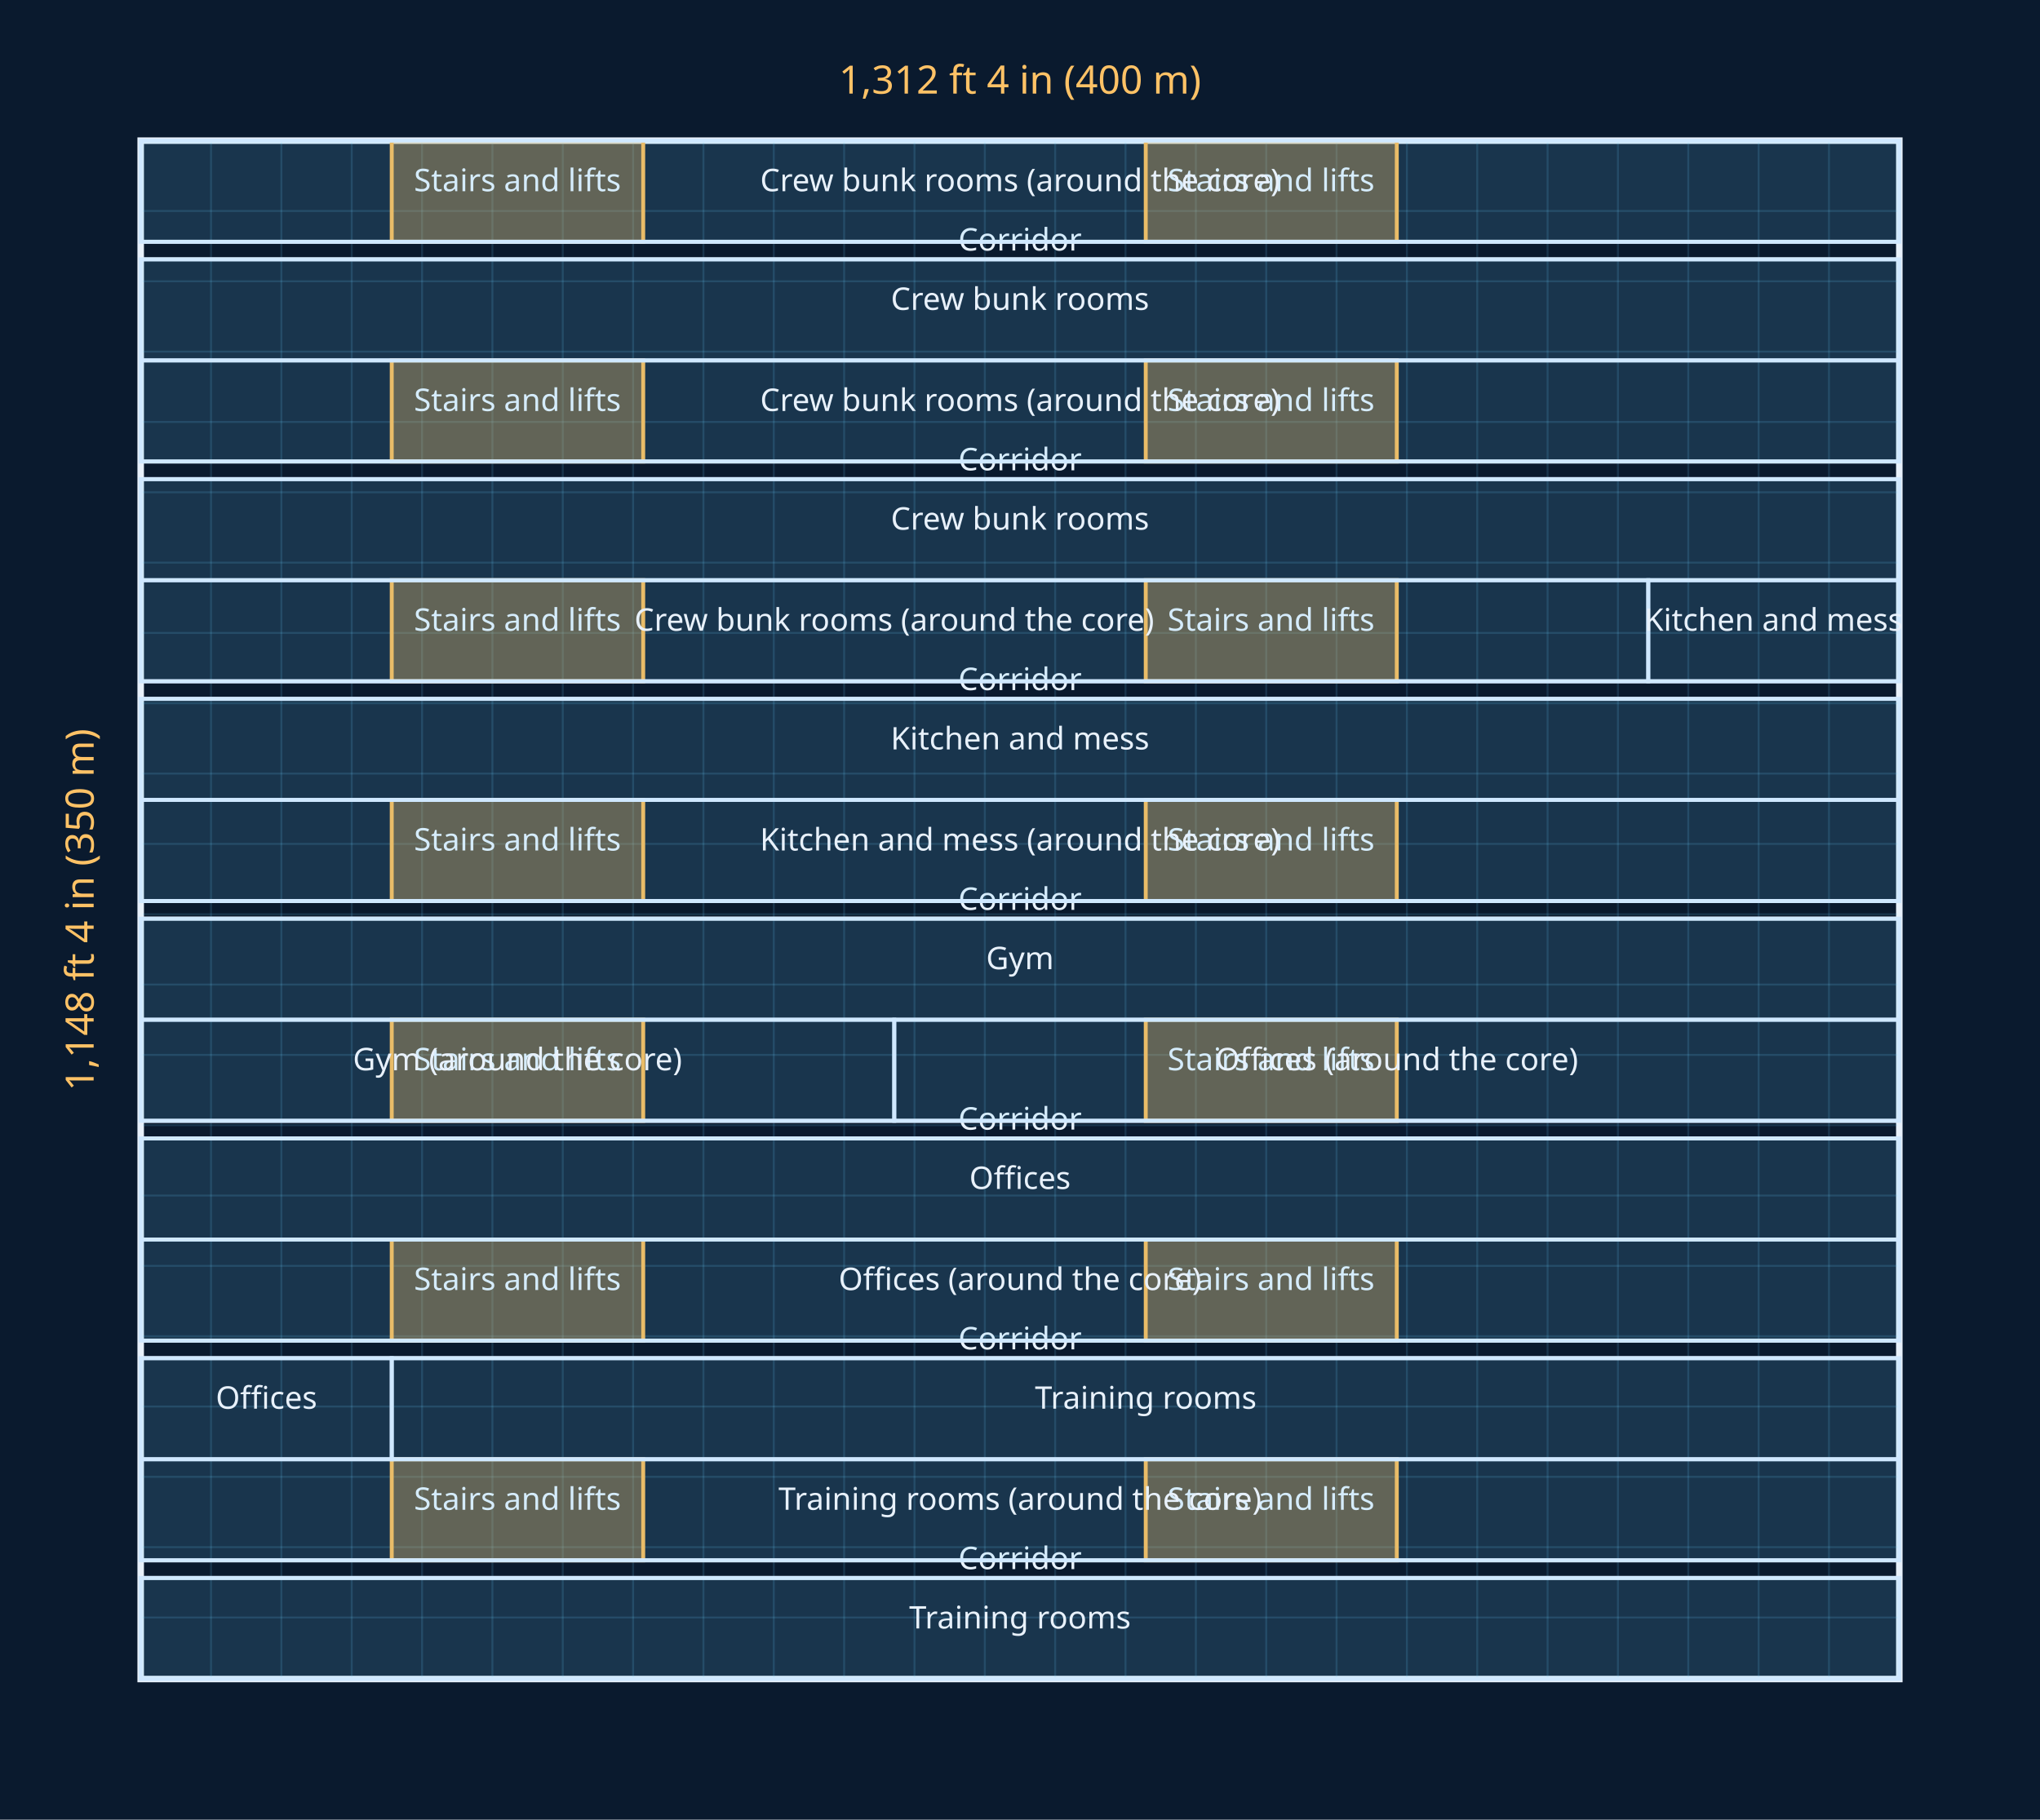
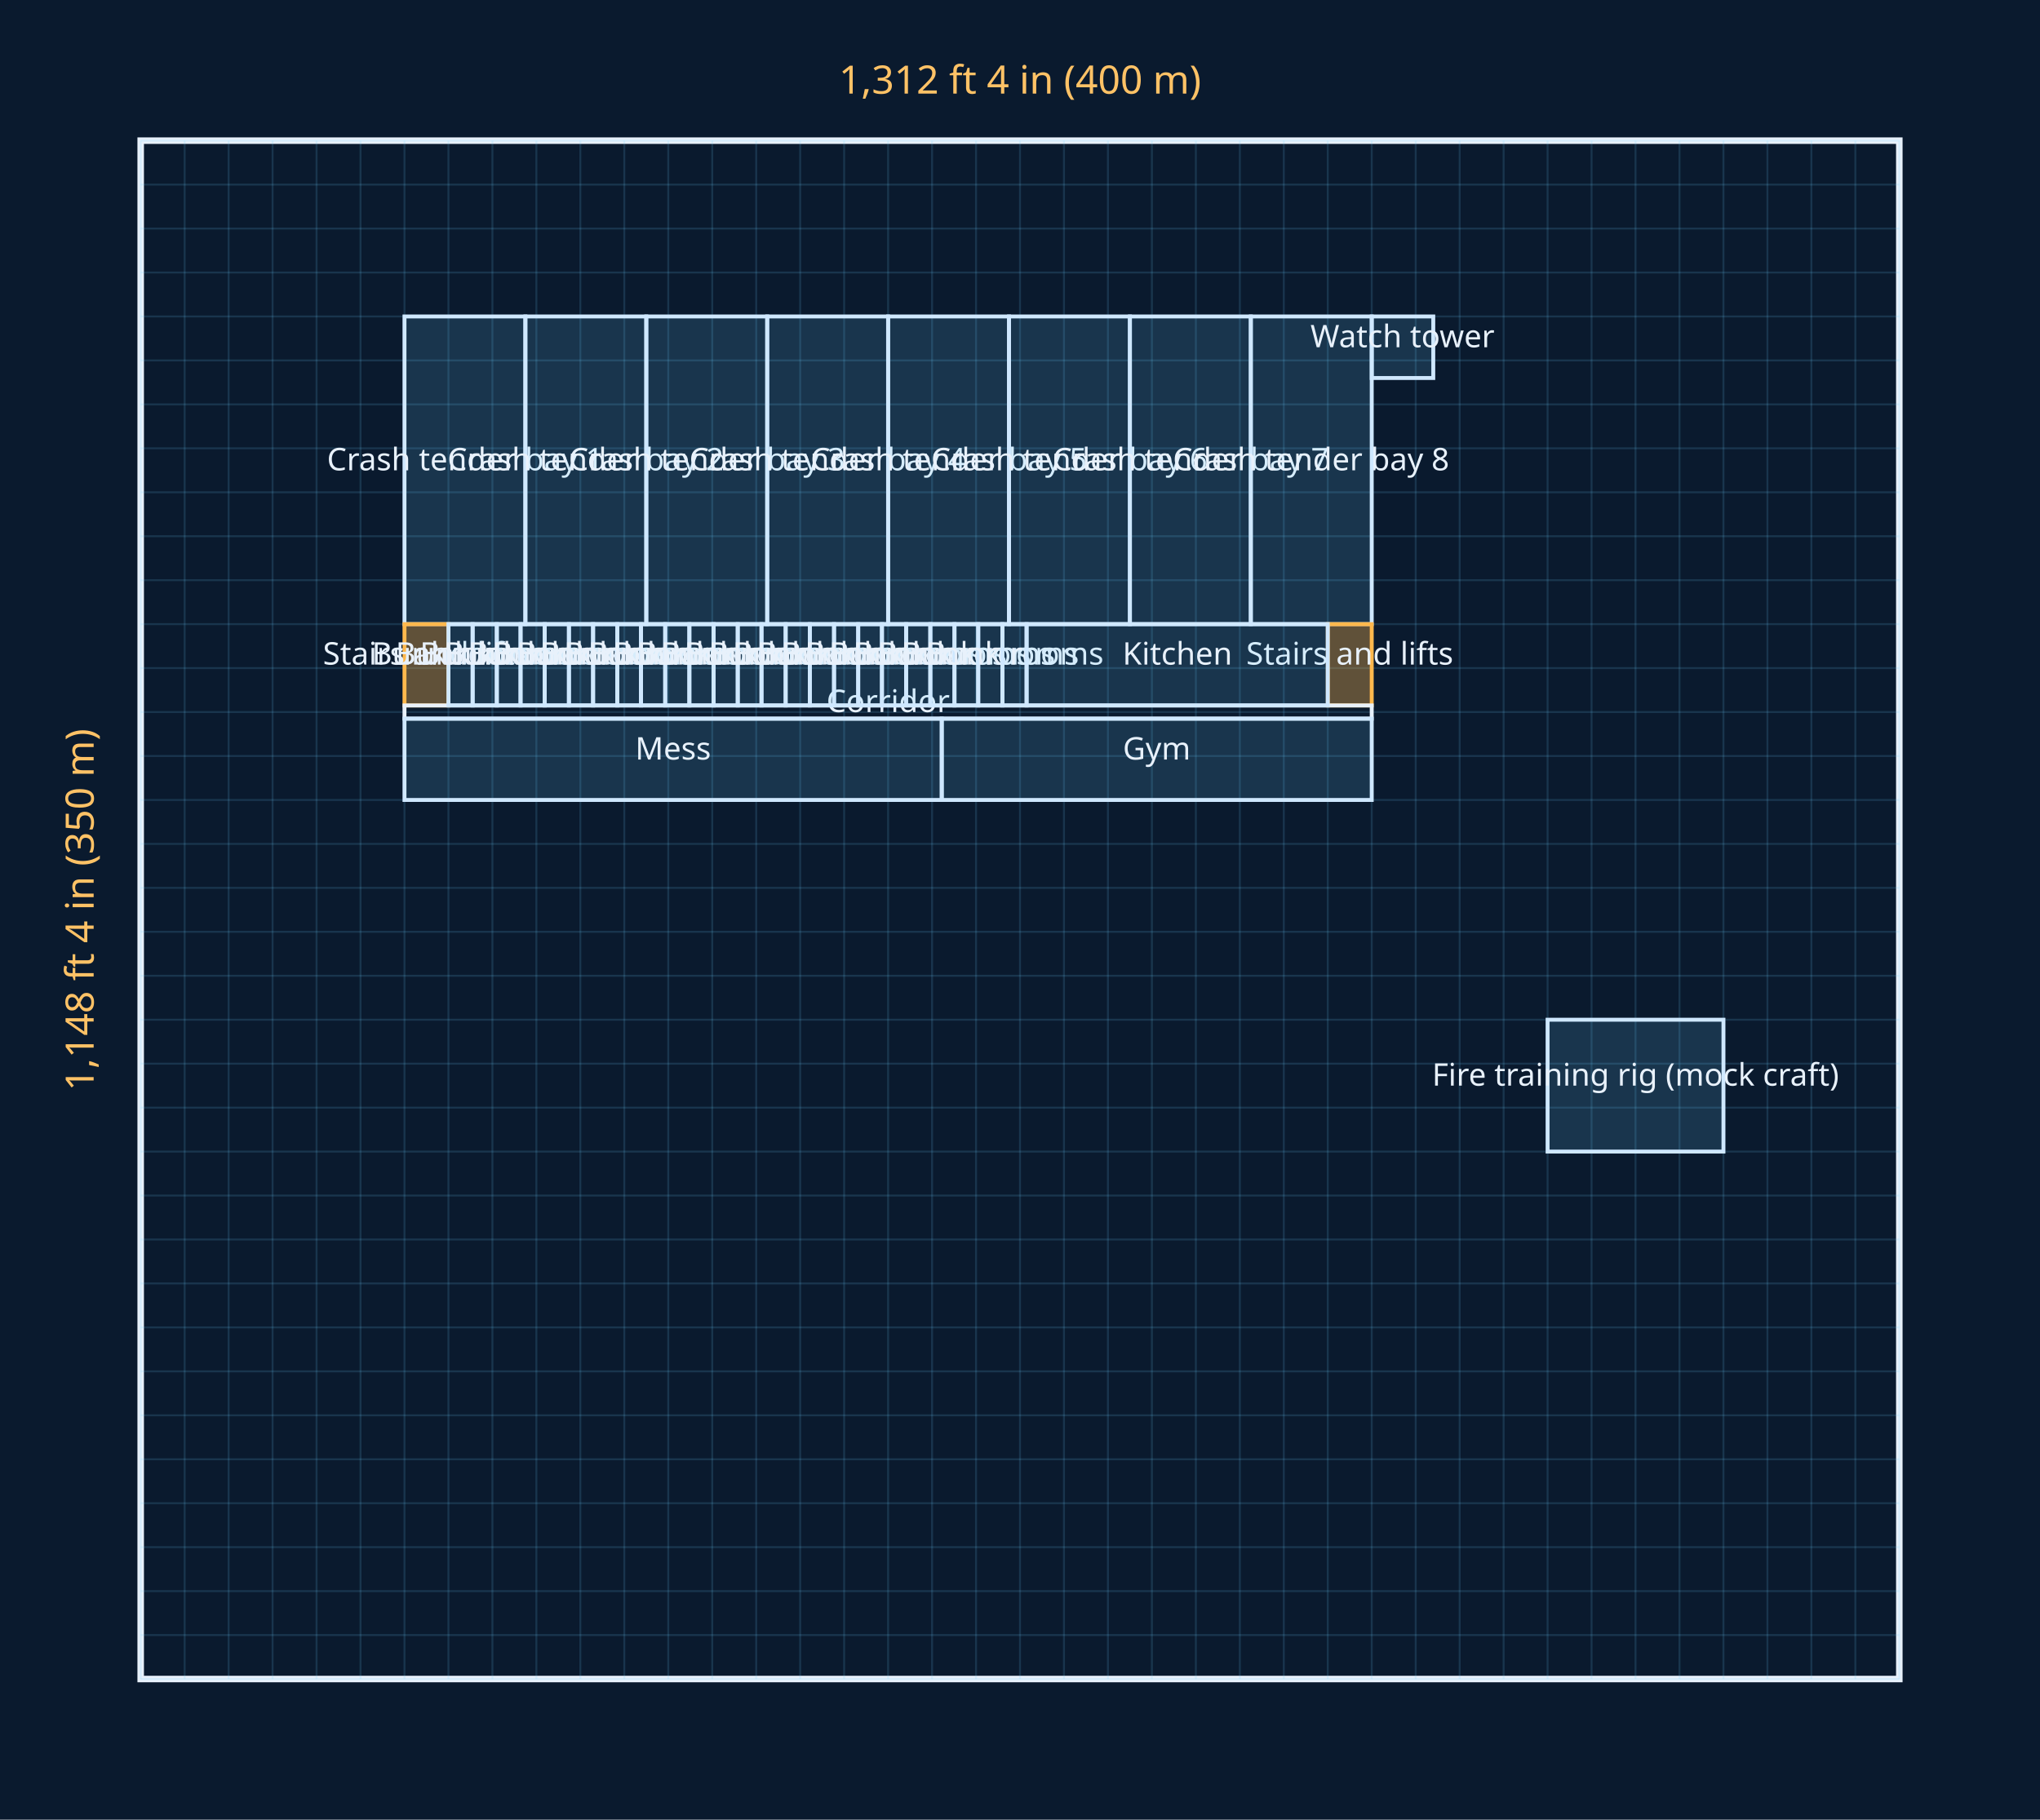
<svg xmlns="http://www.w3.org/2000/svg" viewBox="-32.0 -32.0 464.0 414.0" font-family="Segoe UI, sans-serif">
  <rect x="-32.0" y="-32.0" width="464.0" height="414.0" fill="#0a1a2e" />
  <rect x="0" y="0" width="400.0" height="350.0" fill="none" stroke="#e8f1fb" stroke-width="1.48" />
  <line x1="0.0" y1="0" x2="0.0" y2="350.0" stroke="#6fd0ff" stroke-opacity=".15" stroke-width="0.44" />
-   <line x1="16.0" y1="0" x2="16.0" y2="350.0" stroke="#6fd0ff" stroke-opacity=".15" stroke-width="0.44" />
-   <line x1="32.0" y1="0" x2="32.0" y2="350.0" stroke="#6fd0ff" stroke-opacity=".15" stroke-width="0.44" />
-   <line x1="48.0" y1="0" x2="48.0" y2="350.0" stroke="#6fd0ff" stroke-opacity=".15" stroke-width="0.44" />
-   <line x1="64.0" y1="0" x2="64.0" y2="350.0" stroke="#6fd0ff" stroke-opacity=".15" stroke-width="0.44" />
+   <line x1="10.0" y1="0" x2="10.0" y2="350.0" stroke="#6fd0ff" stroke-opacity=".15" stroke-width="0.44" />
+   <line x1="20.0" y1="0" x2="20.0" y2="350.0" stroke="#6fd0ff" stroke-opacity=".15" stroke-width="0.44" />
+   <line x1="30.0" y1="0" x2="30.0" y2="350.0" stroke="#6fd0ff" stroke-opacity=".15" stroke-width="0.44" />
+   <line x1="40.0" y1="0" x2="40.0" y2="350.0" stroke="#6fd0ff" stroke-opacity=".15" stroke-width="0.44" />
+   <line x1="50.0" y1="0" x2="50.0" y2="350.0" stroke="#6fd0ff" stroke-opacity=".15" stroke-width="0.44" />
+   <line x1="60.0" y1="0" x2="60.0" y2="350.0" stroke="#6fd0ff" stroke-opacity=".15" stroke-width="0.44" />
+   <line x1="70.0" y1="0" x2="70.0" y2="350.0" stroke="#6fd0ff" stroke-opacity=".15" stroke-width="0.44" />
  <line x1="80.0" y1="0" x2="80.0" y2="350.0" stroke="#6fd0ff" stroke-opacity=".15" stroke-width="0.44" />
-   <line x1="96.0" y1="0" x2="96.0" y2="350.0" stroke="#6fd0ff" stroke-opacity=".15" stroke-width="0.44" />
-   <line x1="112.0" y1="0" x2="112.0" y2="350.0" stroke="#6fd0ff" stroke-opacity=".15" stroke-width="0.44" />
-   <line x1="128.0" y1="0" x2="128.0" y2="350.0" stroke="#6fd0ff" stroke-opacity=".15" stroke-width="0.44" />
-   <line x1="144.0" y1="0" x2="144.0" y2="350.0" stroke="#6fd0ff" stroke-opacity=".15" stroke-width="0.44" />
+   <line x1="90.0" y1="0" x2="90.0" y2="350.0" stroke="#6fd0ff" stroke-opacity=".15" stroke-width="0.44" />
+   <line x1="100.0" y1="0" x2="100.0" y2="350.0" stroke="#6fd0ff" stroke-opacity=".15" stroke-width="0.44" />
+   <line x1="110.0" y1="0" x2="110.0" y2="350.0" stroke="#6fd0ff" stroke-opacity=".15" stroke-width="0.44" />
+   <line x1="120.0" y1="0" x2="120.0" y2="350.0" stroke="#6fd0ff" stroke-opacity=".15" stroke-width="0.44" />
+   <line x1="130.0" y1="0" x2="130.0" y2="350.0" stroke="#6fd0ff" stroke-opacity=".15" stroke-width="0.44" />
+   <line x1="140.0" y1="0" x2="140.0" y2="350.0" stroke="#6fd0ff" stroke-opacity=".15" stroke-width="0.44" />
+   <line x1="150.0" y1="0" x2="150.0" y2="350.0" stroke="#6fd0ff" stroke-opacity=".15" stroke-width="0.44" />
  <line x1="160.0" y1="0" x2="160.0" y2="350.0" stroke="#6fd0ff" stroke-opacity=".15" stroke-width="0.44" />
-   <line x1="176.0" y1="0" x2="176.0" y2="350.0" stroke="#6fd0ff" stroke-opacity=".15" stroke-width="0.44" />
-   <line x1="192.0" y1="0" x2="192.0" y2="350.0" stroke="#6fd0ff" stroke-opacity=".15" stroke-width="0.44" />
-   <line x1="208.0" y1="0" x2="208.0" y2="350.0" stroke="#6fd0ff" stroke-opacity=".15" stroke-width="0.44" />
-   <line x1="224.0" y1="0" x2="224.0" y2="350.0" stroke="#6fd0ff" stroke-opacity=".15" stroke-width="0.44" />
+   <line x1="170.0" y1="0" x2="170.0" y2="350.0" stroke="#6fd0ff" stroke-opacity=".15" stroke-width="0.44" />
+   <line x1="180.0" y1="0" x2="180.0" y2="350.0" stroke="#6fd0ff" stroke-opacity=".15" stroke-width="0.44" />
+   <line x1="190.0" y1="0" x2="190.0" y2="350.0" stroke="#6fd0ff" stroke-opacity=".15" stroke-width="0.44" />
+   <line x1="200.0" y1="0" x2="200.0" y2="350.0" stroke="#6fd0ff" stroke-opacity=".15" stroke-width="0.44" />
+   <line x1="210.0" y1="0" x2="210.0" y2="350.0" stroke="#6fd0ff" stroke-opacity=".15" stroke-width="0.44" />
+   <line x1="220.0" y1="0" x2="220.0" y2="350.0" stroke="#6fd0ff" stroke-opacity=".15" stroke-width="0.44" />
+   <line x1="230.0" y1="0" x2="230.0" y2="350.0" stroke="#6fd0ff" stroke-opacity=".15" stroke-width="0.44" />
  <line x1="240.0" y1="0" x2="240.0" y2="350.0" stroke="#6fd0ff" stroke-opacity=".15" stroke-width="0.44" />
-   <line x1="256.0" y1="0" x2="256.0" y2="350.0" stroke="#6fd0ff" stroke-opacity=".15" stroke-width="0.44" />
-   <line x1="272.0" y1="0" x2="272.0" y2="350.0" stroke="#6fd0ff" stroke-opacity=".15" stroke-width="0.44" />
-   <line x1="288.0" y1="0" x2="288.0" y2="350.0" stroke="#6fd0ff" stroke-opacity=".15" stroke-width="0.44" />
-   <line x1="304.0" y1="0" x2="304.0" y2="350.0" stroke="#6fd0ff" stroke-opacity=".15" stroke-width="0.44" />
+   <line x1="250.0" y1="0" x2="250.0" y2="350.0" stroke="#6fd0ff" stroke-opacity=".15" stroke-width="0.44" />
+   <line x1="260.0" y1="0" x2="260.0" y2="350.0" stroke="#6fd0ff" stroke-opacity=".15" stroke-width="0.44" />
+   <line x1="270.0" y1="0" x2="270.0" y2="350.0" stroke="#6fd0ff" stroke-opacity=".15" stroke-width="0.44" />
+   <line x1="280.0" y1="0" x2="280.0" y2="350.0" stroke="#6fd0ff" stroke-opacity=".15" stroke-width="0.44" />
+   <line x1="290.0" y1="0" x2="290.0" y2="350.0" stroke="#6fd0ff" stroke-opacity=".15" stroke-width="0.44" />
+   <line x1="300.0" y1="0" x2="300.0" y2="350.0" stroke="#6fd0ff" stroke-opacity=".15" stroke-width="0.44" />
+   <line x1="310.0" y1="0" x2="310.0" y2="350.0" stroke="#6fd0ff" stroke-opacity=".15" stroke-width="0.44" />
  <line x1="320.0" y1="0" x2="320.0" y2="350.0" stroke="#6fd0ff" stroke-opacity=".15" stroke-width="0.44" />
-   <line x1="336.0" y1="0" x2="336.0" y2="350.0" stroke="#6fd0ff" stroke-opacity=".15" stroke-width="0.44" />
-   <line x1="352.0" y1="0" x2="352.0" y2="350.0" stroke="#6fd0ff" stroke-opacity=".15" stroke-width="0.44" />
-   <line x1="368.0" y1="0" x2="368.0" y2="350.0" stroke="#6fd0ff" stroke-opacity=".15" stroke-width="0.44" />
-   <line x1="384.0" y1="0" x2="384.0" y2="350.0" stroke="#6fd0ff" stroke-opacity=".15" stroke-width="0.44" />
+   <line x1="330.0" y1="0" x2="330.0" y2="350.0" stroke="#6fd0ff" stroke-opacity=".15" stroke-width="0.44" />
+   <line x1="340.0" y1="0" x2="340.0" y2="350.0" stroke="#6fd0ff" stroke-opacity=".15" stroke-width="0.44" />
+   <line x1="350.0" y1="0" x2="350.0" y2="350.0" stroke="#6fd0ff" stroke-opacity=".15" stroke-width="0.44" />
+   <line x1="360.0" y1="0" x2="360.0" y2="350.0" stroke="#6fd0ff" stroke-opacity=".15" stroke-width="0.44" />
+   <line x1="370.0" y1="0" x2="370.0" y2="350.0" stroke="#6fd0ff" stroke-opacity=".15" stroke-width="0.44" />
+   <line x1="380.0" y1="0" x2="380.0" y2="350.0" stroke="#6fd0ff" stroke-opacity=".15" stroke-width="0.44" />
+   <line x1="390.0" y1="0" x2="390.0" y2="350.0" stroke="#6fd0ff" stroke-opacity=".15" stroke-width="0.44" />
  <line x1="400.0" y1="0" x2="400.0" y2="350.0" stroke="#6fd0ff" stroke-opacity=".15" stroke-width="0.44" />
  <line x1="0" y1="0.0" x2="400.0" y2="0.0" stroke="#6fd0ff" stroke-opacity=".15" stroke-width="0.44" />
-   <line x1="0" y1="16.0" x2="400.0" y2="16.0" stroke="#6fd0ff" stroke-opacity=".15" stroke-width="0.44" />
-   <line x1="0" y1="32.0" x2="400.0" y2="32.0" stroke="#6fd0ff" stroke-opacity=".15" stroke-width="0.44" />
-   <line x1="0" y1="48.0" x2="400.0" y2="48.0" stroke="#6fd0ff" stroke-opacity=".15" stroke-width="0.44" />
-   <line x1="0" y1="64.0" x2="400.0" y2="64.0" stroke="#6fd0ff" stroke-opacity=".15" stroke-width="0.44" />
+   <line x1="0" y1="10.0" x2="400.0" y2="10.0" stroke="#6fd0ff" stroke-opacity=".15" stroke-width="0.44" />
+   <line x1="0" y1="20.0" x2="400.0" y2="20.0" stroke="#6fd0ff" stroke-opacity=".15" stroke-width="0.44" />
+   <line x1="0" y1="30.0" x2="400.0" y2="30.0" stroke="#6fd0ff" stroke-opacity=".15" stroke-width="0.44" />
+   <line x1="0" y1="40.0" x2="400.0" y2="40.0" stroke="#6fd0ff" stroke-opacity=".15" stroke-width="0.44" />
+   <line x1="0" y1="50.0" x2="400.0" y2="50.0" stroke="#6fd0ff" stroke-opacity=".15" stroke-width="0.44" />
+   <line x1="0" y1="60.0" x2="400.0" y2="60.0" stroke="#6fd0ff" stroke-opacity=".15" stroke-width="0.44" />
+   <line x1="0" y1="70.0" x2="400.0" y2="70.0" stroke="#6fd0ff" stroke-opacity=".15" stroke-width="0.44" />
  <line x1="0" y1="80.0" x2="400.0" y2="80.0" stroke="#6fd0ff" stroke-opacity=".15" stroke-width="0.44" />
-   <line x1="0" y1="96.0" x2="400.0" y2="96.0" stroke="#6fd0ff" stroke-opacity=".15" stroke-width="0.44" />
-   <line x1="0" y1="112.0" x2="400.0" y2="112.0" stroke="#6fd0ff" stroke-opacity=".15" stroke-width="0.44" />
-   <line x1="0" y1="128.0" x2="400.0" y2="128.0" stroke="#6fd0ff" stroke-opacity=".15" stroke-width="0.44" />
-   <line x1="0" y1="144.0" x2="400.0" y2="144.0" stroke="#6fd0ff" stroke-opacity=".15" stroke-width="0.44" />
+   <line x1="0" y1="90.0" x2="400.0" y2="90.0" stroke="#6fd0ff" stroke-opacity=".15" stroke-width="0.44" />
+   <line x1="0" y1="100.0" x2="400.0" y2="100.0" stroke="#6fd0ff" stroke-opacity=".15" stroke-width="0.44" />
+   <line x1="0" y1="110.0" x2="400.0" y2="110.0" stroke="#6fd0ff" stroke-opacity=".15" stroke-width="0.44" />
+   <line x1="0" y1="120.0" x2="400.0" y2="120.0" stroke="#6fd0ff" stroke-opacity=".15" stroke-width="0.44" />
+   <line x1="0" y1="130.0" x2="400.0" y2="130.0" stroke="#6fd0ff" stroke-opacity=".15" stroke-width="0.44" />
+   <line x1="0" y1="140.0" x2="400.0" y2="140.0" stroke="#6fd0ff" stroke-opacity=".15" stroke-width="0.44" />
+   <line x1="0" y1="150.0" x2="400.0" y2="150.0" stroke="#6fd0ff" stroke-opacity=".15" stroke-width="0.44" />
  <line x1="0" y1="160.0" x2="400.0" y2="160.0" stroke="#6fd0ff" stroke-opacity=".15" stroke-width="0.44" />
-   <line x1="0" y1="176.0" x2="400.0" y2="176.0" stroke="#6fd0ff" stroke-opacity=".15" stroke-width="0.44" />
-   <line x1="0" y1="192.0" x2="400.0" y2="192.0" stroke="#6fd0ff" stroke-opacity=".15" stroke-width="0.44" />
-   <line x1="0" y1="208.0" x2="400.0" y2="208.0" stroke="#6fd0ff" stroke-opacity=".15" stroke-width="0.44" />
-   <line x1="0" y1="224.0" x2="400.0" y2="224.0" stroke="#6fd0ff" stroke-opacity=".15" stroke-width="0.44" />
+   <line x1="0" y1="170.0" x2="400.0" y2="170.0" stroke="#6fd0ff" stroke-opacity=".15" stroke-width="0.44" />
+   <line x1="0" y1="180.0" x2="400.0" y2="180.0" stroke="#6fd0ff" stroke-opacity=".15" stroke-width="0.44" />
+   <line x1="0" y1="190.0" x2="400.0" y2="190.0" stroke="#6fd0ff" stroke-opacity=".15" stroke-width="0.44" />
+   <line x1="0" y1="200.0" x2="400.0" y2="200.0" stroke="#6fd0ff" stroke-opacity=".15" stroke-width="0.44" />
+   <line x1="0" y1="210.0" x2="400.0" y2="210.0" stroke="#6fd0ff" stroke-opacity=".15" stroke-width="0.44" />
+   <line x1="0" y1="220.0" x2="400.0" y2="220.0" stroke="#6fd0ff" stroke-opacity=".15" stroke-width="0.44" />
+   <line x1="0" y1="230.0" x2="400.0" y2="230.0" stroke="#6fd0ff" stroke-opacity=".15" stroke-width="0.44" />
  <line x1="0" y1="240.0" x2="400.0" y2="240.0" stroke="#6fd0ff" stroke-opacity=".15" stroke-width="0.44" />
-   <line x1="0" y1="256.0" x2="400.0" y2="256.0" stroke="#6fd0ff" stroke-opacity=".15" stroke-width="0.44" />
-   <line x1="0" y1="272.0" x2="400.0" y2="272.0" stroke="#6fd0ff" stroke-opacity=".15" stroke-width="0.44" />
-   <line x1="0" y1="288.0" x2="400.0" y2="288.0" stroke="#6fd0ff" stroke-opacity=".15" stroke-width="0.44" />
-   <line x1="0" y1="304.0" x2="400.0" y2="304.0" stroke="#6fd0ff" stroke-opacity=".15" stroke-width="0.44" />
+   <line x1="0" y1="250.0" x2="400.0" y2="250.0" stroke="#6fd0ff" stroke-opacity=".15" stroke-width="0.44" />
+   <line x1="0" y1="260.0" x2="400.0" y2="260.0" stroke="#6fd0ff" stroke-opacity=".15" stroke-width="0.44" />
+   <line x1="0" y1="270.0" x2="400.0" y2="270.0" stroke="#6fd0ff" stroke-opacity=".15" stroke-width="0.44" />
+   <line x1="0" y1="280.0" x2="400.0" y2="280.0" stroke="#6fd0ff" stroke-opacity=".15" stroke-width="0.44" />
+   <line x1="0" y1="290.0" x2="400.0" y2="290.0" stroke="#6fd0ff" stroke-opacity=".15" stroke-width="0.44" />
+   <line x1="0" y1="300.0" x2="400.0" y2="300.0" stroke="#6fd0ff" stroke-opacity=".15" stroke-width="0.44" />
+   <line x1="0" y1="310.0" x2="400.0" y2="310.0" stroke="#6fd0ff" stroke-opacity=".15" stroke-width="0.44" />
  <line x1="0" y1="320.0" x2="400.0" y2="320.0" stroke="#6fd0ff" stroke-opacity=".15" stroke-width="0.44" />
-   <line x1="0" y1="336.0" x2="400.0" y2="336.0" stroke="#6fd0ff" stroke-opacity=".15" stroke-width="0.44" />
-   <polygon points="57.1,0.0 114.3,0.0 114.3,23.0 57.1,23.0" fill="rgba(255,184,77,.35)" stroke="#ffb84d" stroke-width="0.89" />
-   <text x="85.7" y="11.5" font-size="7.1" fill="#e8f1fb" text-anchor="middle">Stairs and lifts</text>
-   <polygon points="228.6,0.0 285.7,0.0 285.7,23.0 228.6,23.0" fill="rgba(255,184,77,.35)" stroke="#ffb84d" stroke-width="0.89" />
-   <text x="257.1" y="11.5" font-size="7.1" fill="#e8f1fb" text-anchor="middle">Stairs and lifts</text>
-   <polygon points="57.1,50.0 114.3,50.0 114.3,73.0 57.1,73.0" fill="rgba(255,184,77,.35)" stroke="#ffb84d" stroke-width="0.89" />
-   <text x="85.7" y="61.5" font-size="7.1" fill="#e8f1fb" text-anchor="middle">Stairs and lifts</text>
-   <polygon points="228.6,50.0 285.7,50.0 285.7,73.0 228.6,73.0" fill="rgba(255,184,77,.35)" stroke="#ffb84d" stroke-width="0.89" />
-   <text x="257.1" y="61.5" font-size="7.1" fill="#e8f1fb" text-anchor="middle">Stairs and lifts</text>
-   <polygon points="57.1,100.0 114.3,100.0 114.3,123.0 57.1,123.0" fill="rgba(255,184,77,.35)" stroke="#ffb84d" stroke-width="0.89" />
-   <text x="85.7" y="111.5" font-size="7.1" fill="#e8f1fb" text-anchor="middle">Stairs and lifts</text>
-   <polygon points="228.6,100.0 285.7,100.0 285.7,123.0 228.6,123.0" fill="rgba(255,184,77,.35)" stroke="#ffb84d" stroke-width="0.89" />
-   <text x="257.1" y="111.5" font-size="7.1" fill="#e8f1fb" text-anchor="middle">Stairs and lifts</text>
-   <polygon points="57.1,150.0 114.3,150.0 114.3,173.0 57.1,173.0" fill="rgba(255,184,77,.35)" stroke="#ffb84d" stroke-width="0.89" />
-   <text x="85.7" y="161.5" font-size="7.1" fill="#e8f1fb" text-anchor="middle">Stairs and lifts</text>
-   <polygon points="228.6,150.0 285.7,150.0 285.7,173.0 228.6,173.0" fill="rgba(255,184,77,.35)" stroke="#ffb84d" stroke-width="0.89" />
-   <text x="257.1" y="161.5" font-size="7.1" fill="#e8f1fb" text-anchor="middle">Stairs and lifts</text>
-   <polygon points="57.1,200.0 114.3,200.0 114.3,223.0 57.1,223.0" fill="rgba(255,184,77,.35)" stroke="#ffb84d" stroke-width="0.89" />
-   <text x="85.7" y="211.5" font-size="7.1" fill="#e8f1fb" text-anchor="middle">Stairs and lifts</text>
-   <polygon points="228.6,200.0 285.7,200.0 285.7,223.0 228.6,223.0" fill="rgba(255,184,77,.35)" stroke="#ffb84d" stroke-width="0.89" />
-   <text x="257.1" y="211.5" font-size="7.1" fill="#e8f1fb" text-anchor="middle">Stairs and lifts</text>
-   <polygon points="57.1,250.0 114.3,250.0 114.3,273.0 57.1,273.0" fill="rgba(255,184,77,.35)" stroke="#ffb84d" stroke-width="0.89" />
-   <text x="85.7" y="261.5" font-size="7.1" fill="#e8f1fb" text-anchor="middle">Stairs and lifts</text>
-   <polygon points="228.6,250.0 285.7,250.0 285.7,273.0 228.6,273.0" fill="rgba(255,184,77,.35)" stroke="#ffb84d" stroke-width="0.89" />
-   <text x="257.1" y="261.5" font-size="7.1" fill="#e8f1fb" text-anchor="middle">Stairs and lifts</text>
-   <polygon points="57.1,300.0 114.3,300.0 114.3,323.0 57.1,323.0" fill="rgba(255,184,77,.35)" stroke="#ffb84d" stroke-width="0.89" />
-   <text x="85.7" y="311.5" font-size="7.1" fill="#e8f1fb" text-anchor="middle">Stairs and lifts</text>
-   <polygon points="228.6,300.0 285.7,300.0 285.7,323.0 228.6,323.0" fill="rgba(255,184,77,.35)" stroke="#ffb84d" stroke-width="0.89" />
-   <text x="257.1" y="311.5" font-size="7.1" fill="#e8f1fb" text-anchor="middle">Stairs and lifts</text>
-   <polygon points="0.0,23.0 400.0,23.0 400.0,27.0 0.0,27.0" fill="none" stroke="#e8f1fb" stroke-width="0.89" />
-   <text x="200.0" y="25.0" font-size="7.1" fill="#e8f1fb" text-anchor="middle">Corridor</text>
-   <polygon points="0.0,73.0 400.0,73.0 400.0,77.0 0.0,77.0" fill="none" stroke="#e8f1fb" stroke-width="0.89" />
-   <text x="200.0" y="75.0" font-size="7.1" fill="#e8f1fb" text-anchor="middle">Corridor</text>
-   <polygon points="0.0,123.0 400.0,123.0 400.0,127.0 0.0,127.0" fill="none" stroke="#e8f1fb" stroke-width="0.89" />
-   <text x="200.0" y="125.0" font-size="7.1" fill="#e8f1fb" text-anchor="middle">Corridor</text>
-   <polygon points="0.0,173.0 400.0,173.0 400.0,177.0 0.0,177.0" fill="none" stroke="#e8f1fb" stroke-width="0.89" />
-   <text x="200.0" y="175.0" font-size="7.1" fill="#e8f1fb" text-anchor="middle">Corridor</text>
-   <polygon points="0.0,223.0 400.0,223.0 400.0,227.0 0.0,227.0" fill="none" stroke="#e8f1fb" stroke-width="0.89" />
-   <text x="200.0" y="225.0" font-size="7.1" fill="#e8f1fb" text-anchor="middle">Corridor</text>
-   <polygon points="0.0,273.0 400.0,273.0 400.0,277.0 0.0,277.0" fill="none" stroke="#e8f1fb" stroke-width="0.89" />
-   <text x="200.0" y="275.0" font-size="7.1" fill="#e8f1fb" text-anchor="middle">Corridor</text>
-   <polygon points="0.0,323.0 400.0,323.0 400.0,327.0 0.0,327.0" fill="none" stroke="#e8f1fb" stroke-width="0.89" />
-   <text x="200.0" y="325.0" font-size="7.1" fill="#e8f1fb" text-anchor="middle">Corridor</text>
-   <polygon points="0.0,0.0 400.0,0.0 400.0,23.0 0.0,23.0" fill="rgba(111,208,255,.15)" stroke="#cfe8ff" stroke-width="0.89" />
-   <text x="200.0" y="11.5" font-size="7.1" fill="#e8f1fb" text-anchor="middle">Crew bunk rooms (around the core)</text>
-   <polygon points="0.0,27.0 400.0,27.0 400.0,50.0 0.0,50.0" fill="rgba(111,208,255,.15)" stroke="#cfe8ff" stroke-width="0.89" />
-   <text x="200.0" y="38.5" font-size="7.1" fill="#e8f1fb" text-anchor="middle">Crew bunk rooms</text>
-   <polygon points="0.0,50.0 400.0,50.0 400.0,73.0 0.0,73.0" fill="rgba(111,208,255,.15)" stroke="#cfe8ff" stroke-width="0.89" />
-   <text x="200.0" y="61.5" font-size="7.1" fill="#e8f1fb" text-anchor="middle">Crew bunk rooms (around the core)</text>
-   <polygon points="0.0,77.0 400.0,77.0 400.0,100.0 0.0,100.0" fill="rgba(111,208,255,.15)" stroke="#cfe8ff" stroke-width="0.89" />
-   <text x="200.0" y="88.5" font-size="7.1" fill="#e8f1fb" text-anchor="middle">Crew bunk rooms</text>
-   <polygon points="0.0,100.0 342.9,100.0 342.9,123.0 0.0,123.0" fill="rgba(111,208,255,.15)" stroke="#cfe8ff" stroke-width="0.89" />
-   <text x="171.4" y="111.5" font-size="7.1" fill="#e8f1fb" text-anchor="middle">Crew bunk rooms (around the core)</text>
-   <polygon points="342.9,100.0 400.0,100.0 400.0,123.0 342.9,123.0" fill="rgba(111,208,255,.15)" stroke="#cfe8ff" stroke-width="0.89" />
-   <text x="371.4" y="111.5" font-size="7.1" fill="#e8f1fb" text-anchor="middle">Kitchen and mess</text>
-   <polygon points="0.0,127.0 400.0,127.0 400.0,150.0 0.0,150.0" fill="rgba(111,208,255,.15)" stroke="#cfe8ff" stroke-width="0.89" />
-   <text x="200.0" y="138.5" font-size="7.1" fill="#e8f1fb" text-anchor="middle">Kitchen and mess</text>
-   <polygon points="0.0,150.0 400.0,150.0 400.0,173.0 0.0,173.0" fill="rgba(111,208,255,.15)" stroke="#cfe8ff" stroke-width="0.89" />
-   <text x="200.0" y="161.5" font-size="7.1" fill="#e8f1fb" text-anchor="middle">Kitchen and mess (around the core)</text>
-   <polygon points="0.0,177.0 400.0,177.0 400.0,200.0 0.0,200.0" fill="rgba(111,208,255,.15)" stroke="#cfe8ff" stroke-width="0.89" />
-   <text x="200.0" y="188.5" font-size="7.1" fill="#e8f1fb" text-anchor="middle">Gym</text>
-   <polygon points="0.0,200.0 171.4,200.0 171.4,223.0 0.0,223.0" fill="rgba(111,208,255,.15)" stroke="#cfe8ff" stroke-width="0.89" />
-   <text x="85.7" y="211.5" font-size="7.1" fill="#e8f1fb" text-anchor="middle">Gym (around the core)</text>
-   <polygon points="171.4,200.0 400.0,200.0 400.0,223.0 171.4,223.0" fill="rgba(111,208,255,.15)" stroke="#cfe8ff" stroke-width="0.89" />
-   <text x="285.7" y="211.5" font-size="7.1" fill="#e8f1fb" text-anchor="middle">Offices (around the core)</text>
-   <polygon points="0.0,227.0 400.0,227.0 400.0,250.0 0.0,250.0" fill="rgba(111,208,255,.15)" stroke="#cfe8ff" stroke-width="0.89" />
-   <text x="200.0" y="238.5" font-size="7.1" fill="#e8f1fb" text-anchor="middle">Offices</text>
-   <polygon points="0.0,250.0 400.0,250.0 400.0,273.0 0.0,273.0" fill="rgba(111,208,255,.15)" stroke="#cfe8ff" stroke-width="0.89" />
-   <text x="200.0" y="261.5" font-size="7.1" fill="#e8f1fb" text-anchor="middle">Offices (around the core)</text>
-   <polygon points="0.0,277.0 57.1,277.0 57.1,300.0 0.0,300.0" fill="rgba(111,208,255,.15)" stroke="#cfe8ff" stroke-width="0.89" />
-   <text x="28.6" y="288.5" font-size="7.1" fill="#e8f1fb" text-anchor="middle">Offices</text>
-   <polygon points="57.1,277.0 400.0,277.0 400.0,300.0 57.1,300.0" fill="rgba(111,208,255,.15)" stroke="#cfe8ff" stroke-width="0.89" />
-   <text x="228.6" y="288.5" font-size="7.1" fill="#e8f1fb" text-anchor="middle">Training rooms</text>
-   <polygon points="0.0,300.0 400.0,300.0 400.0,323.0 0.0,323.0" fill="rgba(111,208,255,.15)" stroke="#cfe8ff" stroke-width="0.89" />
-   <text x="200.0" y="311.5" font-size="7.1" fill="#e8f1fb" text-anchor="middle">Training rooms (around the core)</text>
-   <polygon points="0.0,327.0 400.0,327.0 400.0,350.0 0.0,350.0" fill="rgba(111,208,255,.15)" stroke="#cfe8ff" stroke-width="0.89" />
-   <text x="200.0" y="338.5" font-size="7.1" fill="#e8f1fb" text-anchor="middle">Training rooms</text>
+   <line x1="0" y1="330.0" x2="400.0" y2="330.0" stroke="#6fd0ff" stroke-opacity=".15" stroke-width="0.44" />
+   <line x1="0" y1="340.0" x2="400.0" y2="340.0" stroke="#6fd0ff" stroke-opacity=".15" stroke-width="0.44" />
+   <line x1="0" y1="350.0" x2="400.0" y2="350.0" stroke="#6fd0ff" stroke-opacity=".15" stroke-width="0.44" />
+   <polygon points="60.0,40.0 87.5,40.0 87.5,110.0 60.0,110.0" fill="rgba(111,208,255,.15)" stroke="#cfe8ff" stroke-width="0.89" />
+   <text x="73.8" y="75.0" font-size="7.1" fill="#e8f1fb" text-anchor="middle">Crash tender bay 1</text>
+   <polygon points="87.5,40.0 115.0,40.0 115.0,110.0 87.5,110.0" fill="rgba(111,208,255,.15)" stroke="#cfe8ff" stroke-width="0.89" />
+   <text x="101.2" y="75.0" font-size="7.1" fill="#e8f1fb" text-anchor="middle">Crash tender bay 2</text>
+   <polygon points="115.0,40.0 142.5,40.0 142.5,110.0 115.0,110.0" fill="rgba(111,208,255,.15)" stroke="#cfe8ff" stroke-width="0.89" />
+   <text x="128.8" y="75.0" font-size="7.1" fill="#e8f1fb" text-anchor="middle">Crash tender bay 3</text>
+   <polygon points="142.5,40.0 170.0,40.0 170.0,110.0 142.5,110.0" fill="rgba(111,208,255,.15)" stroke="#cfe8ff" stroke-width="0.89" />
+   <text x="156.2" y="75.0" font-size="7.1" fill="#e8f1fb" text-anchor="middle">Crash tender bay 4</text>
+   <polygon points="170.0,40.0 197.5,40.0 197.5,110.0 170.0,110.0" fill="rgba(111,208,255,.15)" stroke="#cfe8ff" stroke-width="0.89" />
+   <text x="183.8" y="75.0" font-size="7.1" fill="#e8f1fb" text-anchor="middle">Crash tender bay 5</text>
+   <polygon points="197.5,40.0 225.0,40.0 225.0,110.0 197.5,110.0" fill="rgba(111,208,255,.15)" stroke="#cfe8ff" stroke-width="0.89" />
+   <text x="211.2" y="75.0" font-size="7.1" fill="#e8f1fb" text-anchor="middle">Crash tender bay 6</text>
+   <polygon points="225.0,40.0 252.5,40.0 252.5,110.0 225.0,110.0" fill="rgba(111,208,255,.15)" stroke="#cfe8ff" stroke-width="0.89" />
+   <text x="238.8" y="75.0" font-size="7.1" fill="#e8f1fb" text-anchor="middle">Crash tender bay 7</text>
+   <polygon points="252.5,40.0 280.0,40.0 280.0,110.0 252.5,110.0" fill="rgba(111,208,255,.15)" stroke="#cfe8ff" stroke-width="0.89" />
+   <text x="266.2" y="75.0" font-size="7.1" fill="#e8f1fb" text-anchor="middle">Crash tender bay 8</text>
+   <polygon points="60.0,110.0 70.0,110.0 70.0,128.5 60.0,128.5" fill="rgba(255,184,77,.35)" stroke="#ffb84d" stroke-width="0.89" />
+   <text x="65.0" y="119.2" font-size="7.1" fill="#e8f1fb" text-anchor="middle">Stairs and lifts</text>
+   <polygon points="270.0,110.0 280.0,110.0 280.0,128.5 270.0,128.5" fill="rgba(255,184,77,.35)" stroke="#ffb84d" stroke-width="0.89" />
+   <text x="275.0" y="119.2" font-size="7.1" fill="#e8f1fb" text-anchor="middle">Stairs and lifts</text>
+   <polygon points="60.0,128.5 280.0,128.5 280.0,131.5 60.0,131.5" fill="none" stroke="#e8f1fb" stroke-width="0.89" />
+   <text x="170.0" y="130.0" font-size="7.1" fill="#e8f1fb" text-anchor="middle">Corridor</text>
+   <polygon points="70.0,110.0 75.5,110.0 75.5,128.5 70.0,128.5" fill="rgba(111,208,255,.15)" stroke="#cfe8ff" stroke-width="0.89" />
+   <text x="72.8" y="119.2" font-size="7.1" fill="#e8f1fb" text-anchor="middle">Bunk rooms</text>
+   <polygon points="75.5,110.0 81.0,110.0 81.0,128.5 75.5,128.5" fill="rgba(111,208,255,.15)" stroke="#cfe8ff" stroke-width="0.89" />
+   <text x="78.2" y="119.2" font-size="7.1" fill="#e8f1fb" text-anchor="middle">Bunk rooms</text>
+   <polygon points="81.0,110.0 86.4,110.0 86.4,128.5 81.0,128.5" fill="rgba(111,208,255,.15)" stroke="#cfe8ff" stroke-width="0.89" />
+   <text x="83.7" y="119.2" font-size="7.1" fill="#e8f1fb" text-anchor="middle">Bunk rooms</text>
+   <polygon points="86.4,110.0 91.9,110.0 91.9,128.5 86.4,128.5" fill="rgba(111,208,255,.15)" stroke="#cfe8ff" stroke-width="0.89" />
+   <text x="89.2" y="119.2" font-size="7.1" fill="#e8f1fb" text-anchor="middle">Bunk rooms</text>
+   <polygon points="91.9,110.0 97.4,110.0 97.4,128.5 91.9,128.5" fill="rgba(111,208,255,.15)" stroke="#cfe8ff" stroke-width="0.89" />
+   <text x="94.7" y="119.2" font-size="7.1" fill="#e8f1fb" text-anchor="middle">Bunk rooms</text>
+   <polygon points="97.4,110.0 102.9,110.0 102.9,128.5 97.4,128.5" fill="rgba(111,208,255,.15)" stroke="#cfe8ff" stroke-width="0.89" />
+   <text x="100.2" y="119.2" font-size="7.1" fill="#e8f1fb" text-anchor="middle">Bunk rooms</text>
+   <polygon points="102.9,110.0 108.4,110.0 108.4,128.5 102.9,128.5" fill="rgba(111,208,255,.15)" stroke="#cfe8ff" stroke-width="0.89" />
+   <text x="105.7" y="119.2" font-size="7.1" fill="#e8f1fb" text-anchor="middle">Bunk rooms</text>
+   <polygon points="108.4,110.0 113.8,110.0 113.8,128.5 108.4,128.5" fill="rgba(111,208,255,.15)" stroke="#cfe8ff" stroke-width="0.89" />
+   <text x="111.1" y="119.2" font-size="7.1" fill="#e8f1fb" text-anchor="middle">Bunk rooms</text>
+   <polygon points="113.8,110.0 119.3,110.0 119.3,128.5 113.8,128.5" fill="rgba(111,208,255,.15)" stroke="#cfe8ff" stroke-width="0.89" />
+   <text x="116.5" y="119.2" font-size="7.1" fill="#e8f1fb" text-anchor="middle">Bunk rooms</text>
+   <polygon points="119.3,110.0 124.8,110.0 124.8,128.5 119.3,128.5" fill="rgba(111,208,255,.15)" stroke="#cfe8ff" stroke-width="0.89" />
+   <text x="122.0" y="119.2" font-size="7.1" fill="#e8f1fb" text-anchor="middle">Bunk rooms</text>
+   <polygon points="124.8,110.0 130.3,110.0 130.3,128.5 124.8,128.5" fill="rgba(111,208,255,.15)" stroke="#cfe8ff" stroke-width="0.89" />
+   <text x="127.6" y="119.2" font-size="7.1" fill="#e8f1fb" text-anchor="middle">Bunk rooms</text>
+   <polygon points="130.3,110.0 135.8,110.0 135.8,128.5 130.3,128.5" fill="rgba(111,208,255,.15)" stroke="#cfe8ff" stroke-width="0.89" />
+   <text x="133.1" y="119.2" font-size="7.1" fill="#e8f1fb" text-anchor="middle">Bunk rooms</text>
+   <polygon points="135.8,110.0 141.2,110.0 141.2,128.5 135.8,128.5" fill="rgba(111,208,255,.15)" stroke="#cfe8ff" stroke-width="0.89" />
+   <text x="138.5" y="119.2" font-size="7.1" fill="#e8f1fb" text-anchor="middle">Bunk rooms</text>
+   <polygon points="141.2,110.0 146.7,110.0 146.7,128.5 141.2,128.5" fill="rgba(111,208,255,.15)" stroke="#cfe8ff" stroke-width="0.89" />
+   <text x="143.9" y="119.2" font-size="7.1" fill="#e8f1fb" text-anchor="middle">Bunk rooms</text>
+   <polygon points="146.7,110.0 152.2,110.0 152.2,128.5 146.7,128.5" fill="rgba(111,208,255,.15)" stroke="#cfe8ff" stroke-width="0.89" />
+   <text x="149.4" y="119.2" font-size="7.1" fill="#e8f1fb" text-anchor="middle">Bunk rooms</text>
+   <polygon points="152.2,110.0 157.7,110.0 157.7,128.5 152.2,128.5" fill="rgba(111,208,255,.15)" stroke="#cfe8ff" stroke-width="0.89" />
+   <text x="154.9" y="119.2" font-size="7.1" fill="#e8f1fb" text-anchor="middle">Bunk rooms</text>
+   <polygon points="157.7,110.0 163.2,110.0 163.2,128.5 157.7,128.5" fill="rgba(111,208,255,.15)" stroke="#cfe8ff" stroke-width="0.89" />
+   <text x="160.4" y="119.2" font-size="7.1" fill="#e8f1fb" text-anchor="middle">Bunk rooms</text>
+   <polygon points="163.2,110.0 168.6,110.0 168.6,128.5 163.2,128.5" fill="rgba(111,208,255,.15)" stroke="#cfe8ff" stroke-width="0.89" />
+   <text x="165.9" y="119.2" font-size="7.1" fill="#e8f1fb" text-anchor="middle">Bunk rooms</text>
+   <polygon points="168.6,110.0 174.1,110.0 174.1,128.5 168.6,128.5" fill="rgba(111,208,255,.15)" stroke="#cfe8ff" stroke-width="0.89" />
+   <text x="171.3" y="119.2" font-size="7.1" fill="#e8f1fb" text-anchor="middle">Bunk rooms</text>
+   <polygon points="174.1,110.0 179.6,110.0 179.6,128.5 174.1,128.5" fill="rgba(111,208,255,.15)" stroke="#cfe8ff" stroke-width="0.89" />
+   <text x="176.8" y="119.2" font-size="7.1" fill="#e8f1fb" text-anchor="middle">Bunk rooms</text>
+   <polygon points="179.6,110.0 185.1,110.0 185.1,128.5 179.6,128.5" fill="rgba(111,208,255,.15)" stroke="#cfe8ff" stroke-width="0.89" />
+   <text x="182.3" y="119.2" font-size="7.1" fill="#e8f1fb" text-anchor="middle">Bunk rooms</text>
+   <polygon points="185.1,110.0 190.5,110.0 190.5,128.5 185.1,128.5" fill="rgba(111,208,255,.15)" stroke="#cfe8ff" stroke-width="0.89" />
+   <text x="187.8" y="119.2" font-size="7.1" fill="#e8f1fb" text-anchor="middle">Bunk rooms</text>
+   <polygon points="190.5,110.0 196.0,110.0 196.0,128.5 190.5,128.5" fill="rgba(111,208,255,.15)" stroke="#cfe8ff" stroke-width="0.89" />
+   <text x="193.2" y="119.2" font-size="7.1" fill="#e8f1fb" text-anchor="middle">Bunk rooms</text>
+   <polygon points="196.0,110.0 201.5,110.0 201.5,128.5 196.0,128.5" fill="rgba(111,208,255,.15)" stroke="#cfe8ff" stroke-width="0.89" />
+   <text x="198.8" y="119.2" font-size="7.1" fill="#e8f1fb" text-anchor="middle">Bunk rooms</text>
+   <polygon points="201.5,110.0 270.0,110.0 270.0,128.5 201.5,128.5" fill="rgba(111,208,255,.15)" stroke="#cfe8ff" stroke-width="0.89" />
+   <text x="235.8" y="119.2" font-size="7.1" fill="#e8f1fb" text-anchor="middle">Kitchen</text>
+   <polygon points="60.0,131.5 182.2,131.5 182.2,150.0 60.0,150.0" fill="rgba(111,208,255,.15)" stroke="#cfe8ff" stroke-width="0.89" />
+   <text x="121.1" y="140.8" font-size="7.1" fill="#e8f1fb" text-anchor="middle">Mess</text>
+   <polygon points="182.2,131.5 280.0,131.5 280.0,150.0 182.2,150.0" fill="rgba(111,208,255,.15)" stroke="#cfe8ff" stroke-width="0.89" />
+   <text x="231.1" y="140.8" font-size="7.1" fill="#e8f1fb" text-anchor="middle">Gym</text>
+   <polygon points="280.0,40.0 294.0,40.0 294.0,54.0 280.0,54.0" fill="rgba(111,208,255,.15)" stroke="#cfe8ff" stroke-width="0.89" />
+   <text x="287.0" y="47.0" font-size="7.1" fill="#e8f1fb" text-anchor="middle">Watch tower</text>
+   <polygon points="320.0,200.0 360.0,200.0 360.0,230.0 320.0,230.0" fill="rgba(111,208,255,.15)" stroke="#cfe8ff" stroke-width="0.89" />
+   <text x="340.0" y="215.0" font-size="7.1" fill="#e8f1fb" text-anchor="middle">Fire training rig (mock craft)</text>
  <text x="200.0" y="-10.7" font-size="8.9" fill="#ffc266" text-anchor="middle">1,312 ft 4 in (400 m)</text>
  <text x="-10.7" y="175.0" font-size="8.9" fill="#ffc266" text-anchor="middle" transform="rotate(-90 -10.7 175.0)">1,148 ft 4 in (350 m)</text>
</svg>
